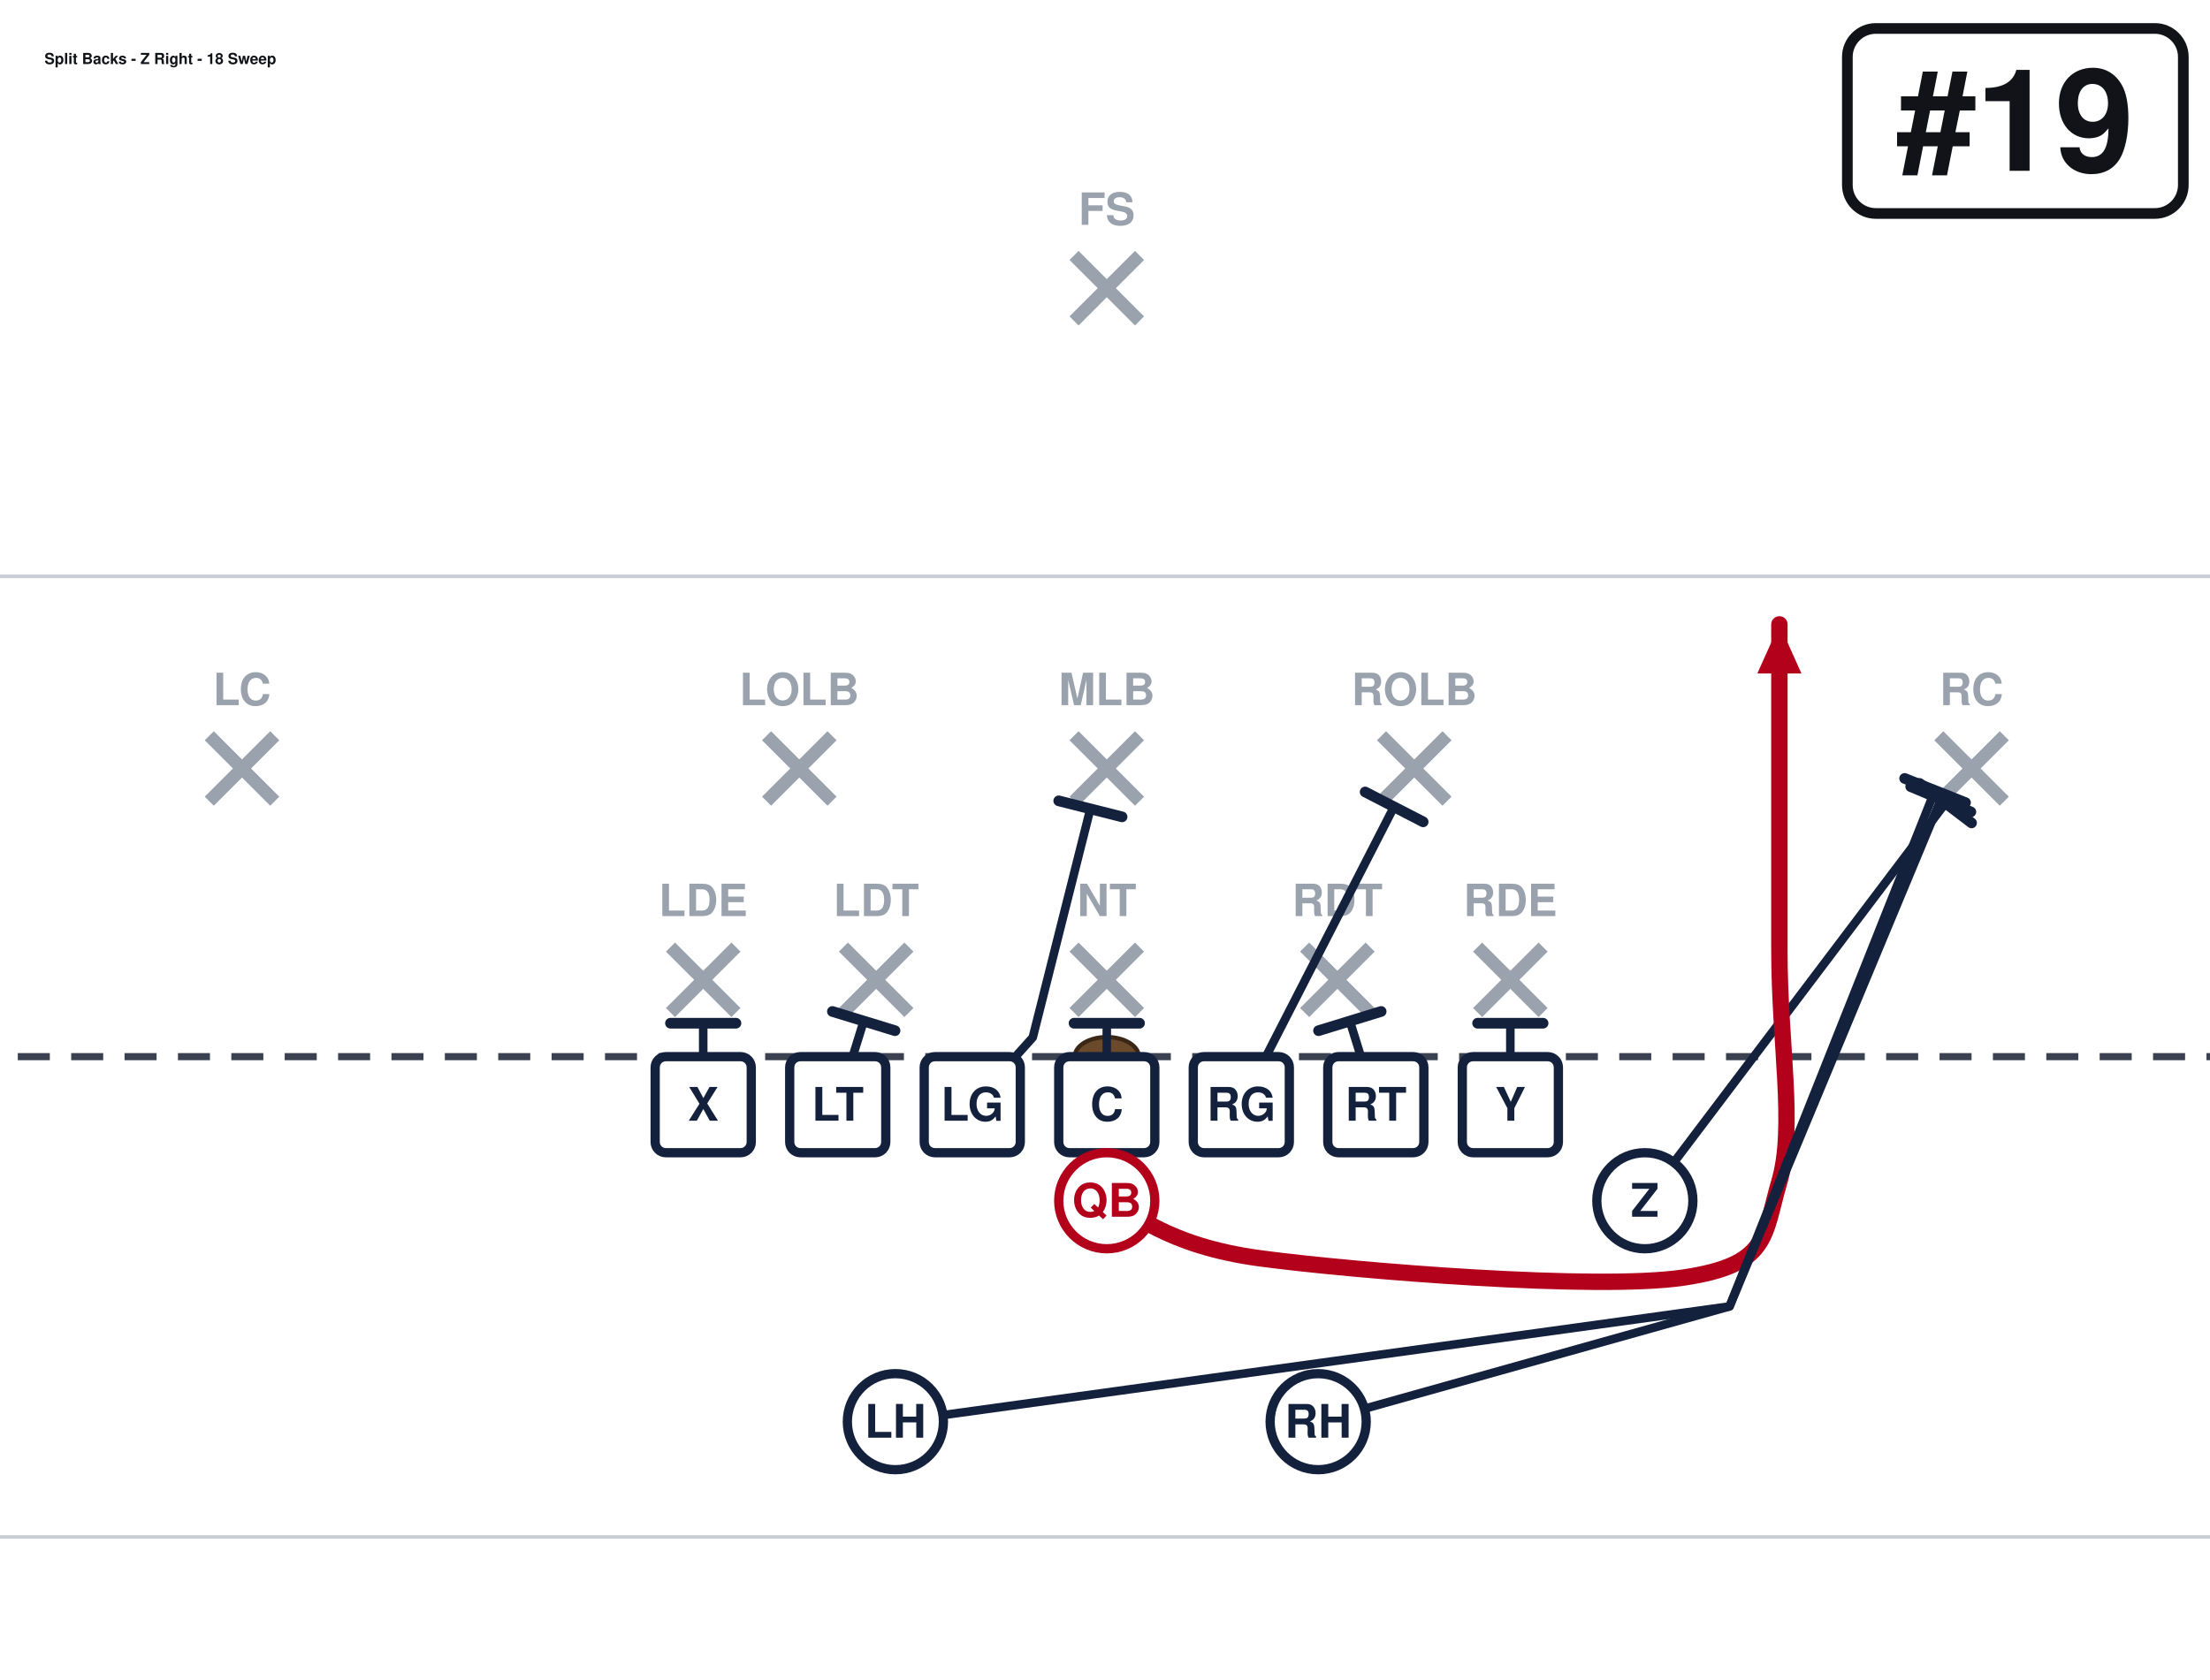
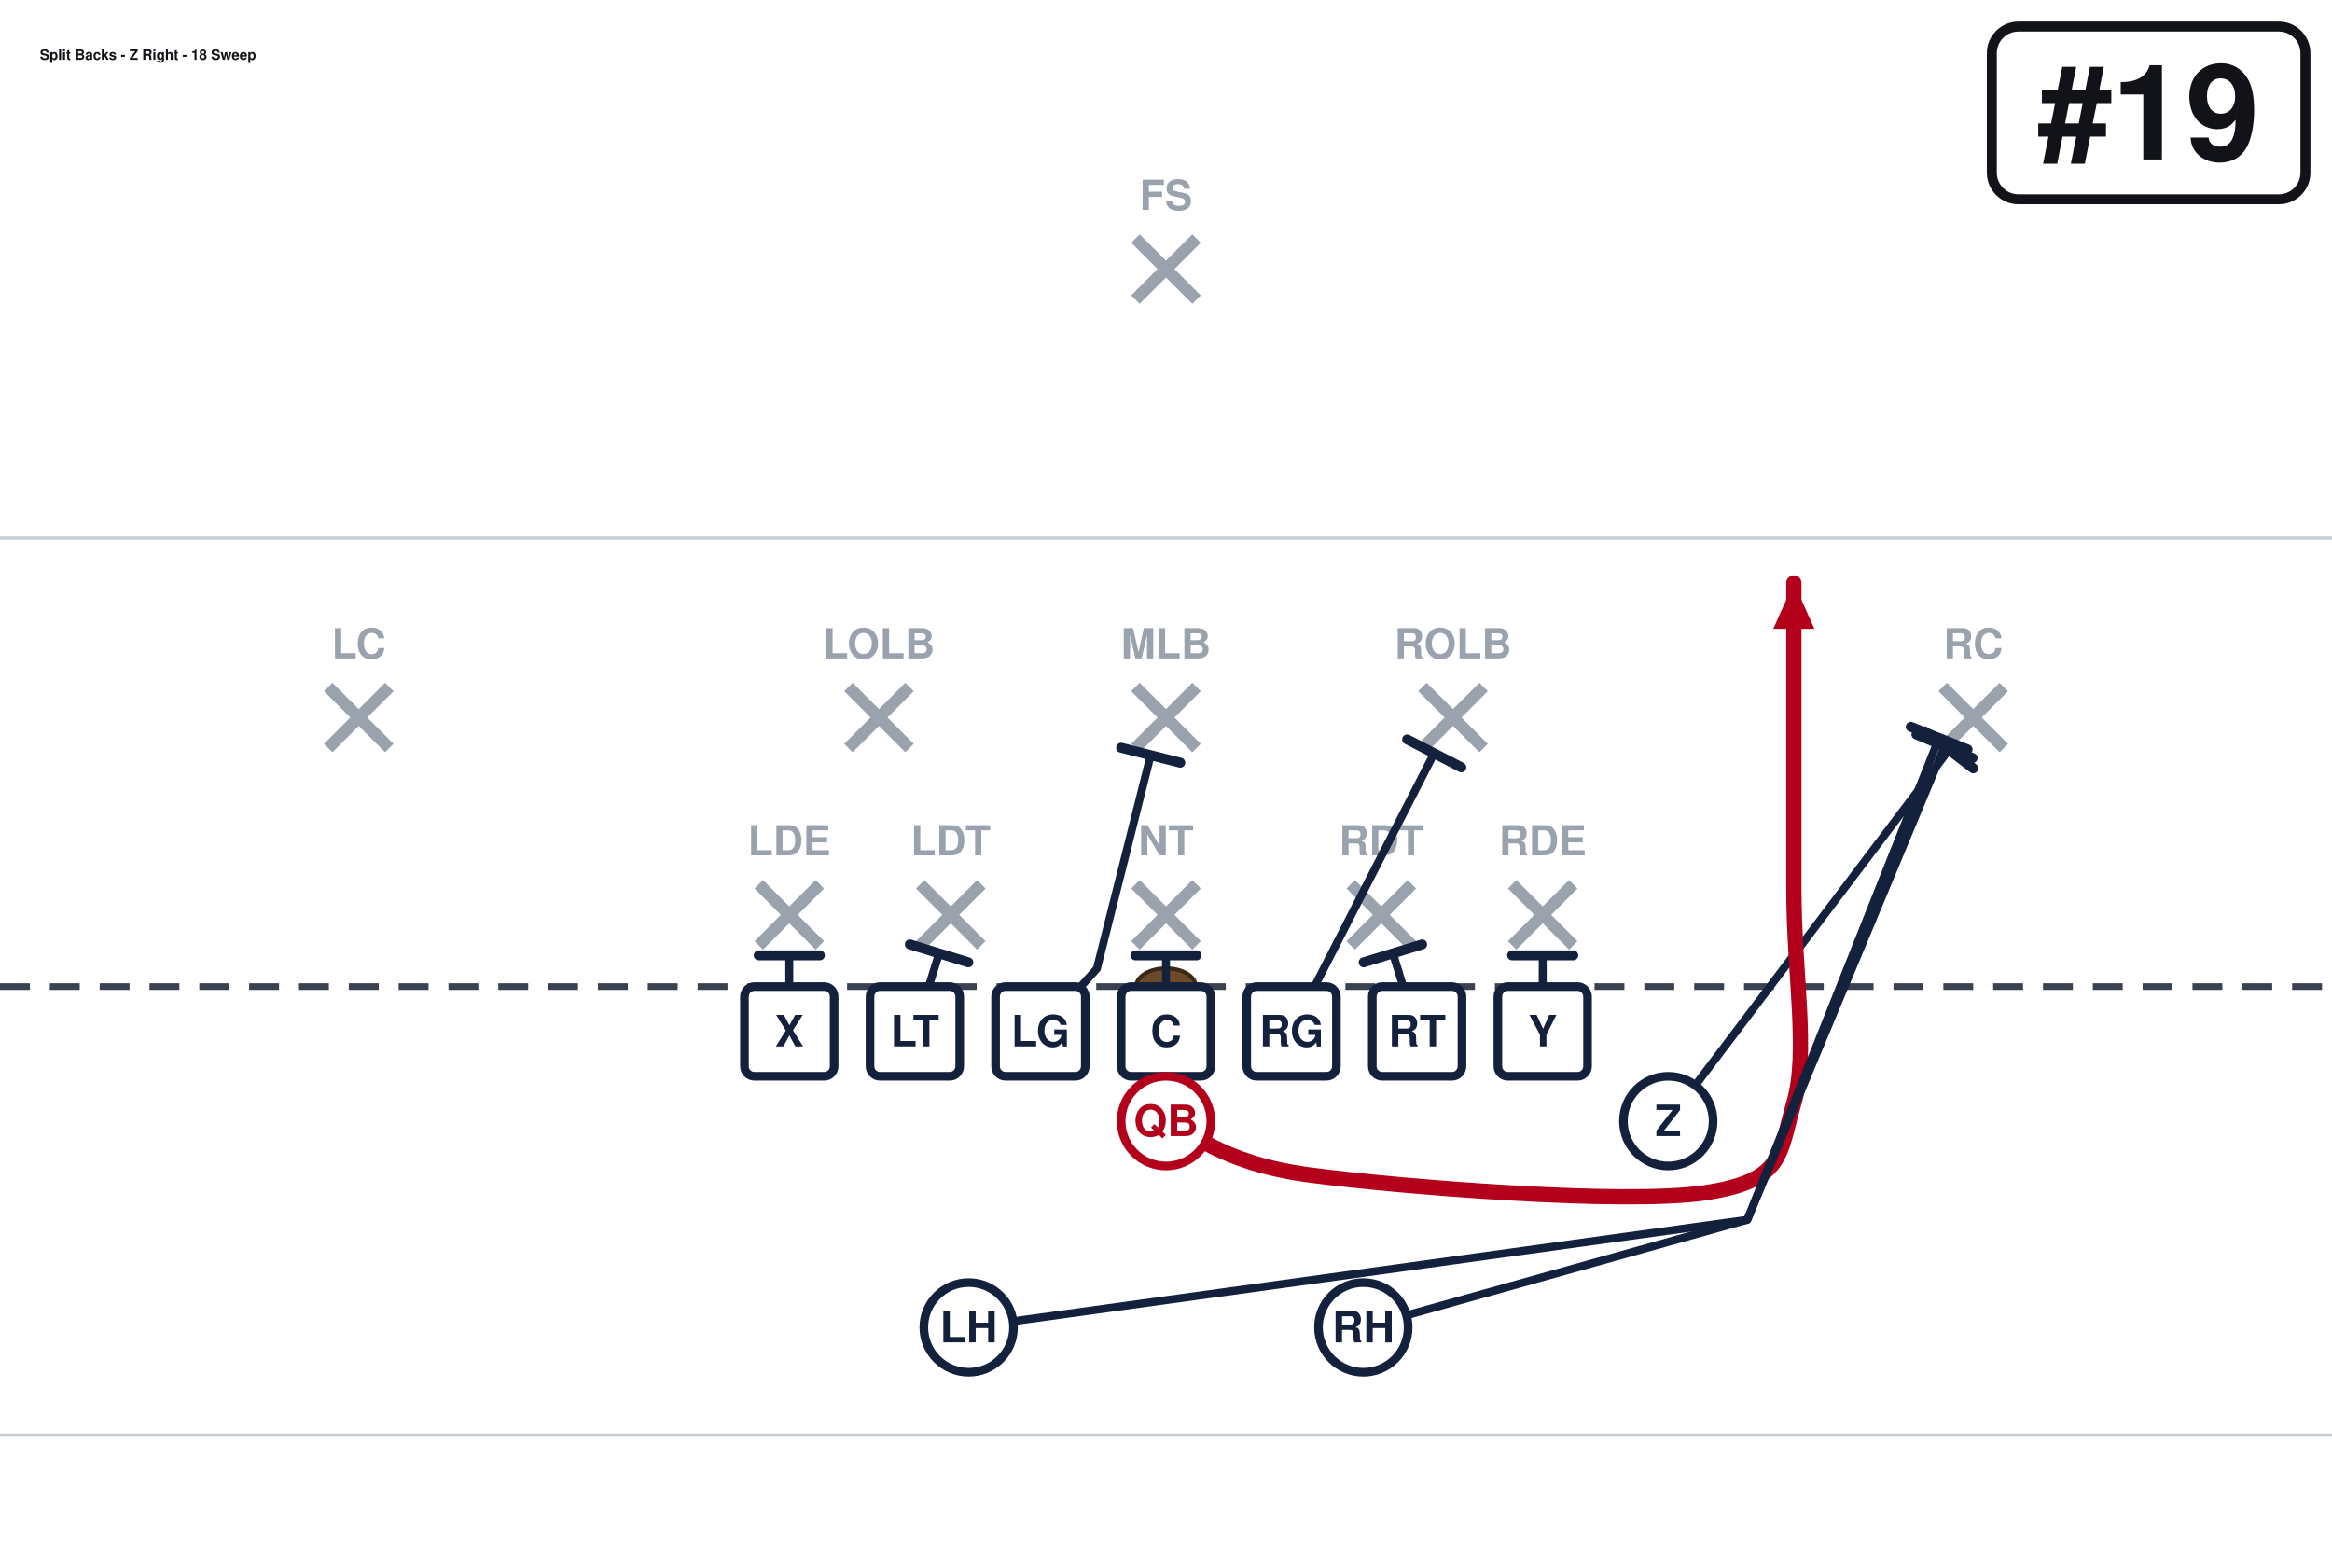
- <svg xmlns="http://www.w3.org/2000/svg" width="621" height="472" viewBox="40 27 621 472" font-family="Segoe UI, Helvetica, Arial, sans-serif" role="img">
+ <svg xmlns="http://www.w3.org/2000/svg" width="702" height="472" viewBox="0 27 702 472" font-family="Segoe UI, Helvetica, Arial, sans-serif" role="img">
  <rect x="0" y="0" width="702" height="513" fill="#ffffff" />
  <line x1="0" y1="459.0" x2="702" y2="459.0" stroke="#c8cdd6" stroke-width="1" />
  <line x1="0" y1="189.0" x2="702" y2="189.0" stroke="#c8cdd6" stroke-width="1" />
  <line x1="0" y1="324.0" x2="702" y2="324.0" stroke="#3a4150" stroke-width="2" stroke-dasharray="9 6" />
  <ellipse cx="351.0" cy="324.0" rx="9" ry="5.5" fill="#6b4a2b" stroke="#3a2716" stroke-width="1.2" />
  <line x1="228.4" y1="293.2" x2="246.8" y2="311.6" stroke="#9aa2ae" stroke-width="3.6" />
  <line x1="246.8" y1="293.2" x2="228.4" y2="311.6" stroke="#9aa2ae" stroke-width="3.6" />
  <text x="237.6" y="284.5" text-anchor="middle" font-size="12.5" fill="#9aa2ae" font-weight="600">LDE</text>
  <line x1="277.0" y1="293.2" x2="295.4" y2="311.6" stroke="#9aa2ae" stroke-width="3.6" />
  <line x1="295.4" y1="293.2" x2="277.0" y2="311.6" stroke="#9aa2ae" stroke-width="3.6" />
  <text x="286.2" y="284.5" text-anchor="middle" font-size="12.5" fill="#9aa2ae" font-weight="600">LDT</text>
  <line x1="341.8" y1="293.2" x2="360.2" y2="311.6" stroke="#9aa2ae" stroke-width="3.6" />
  <line x1="360.2" y1="293.2" x2="341.8" y2="311.6" stroke="#9aa2ae" stroke-width="3.6" />
  <text x="351.0" y="284.5" text-anchor="middle" font-size="12.5" fill="#9aa2ae" font-weight="600">NT</text>
  <line x1="406.6" y1="293.2" x2="425.0" y2="311.6" stroke="#9aa2ae" stroke-width="3.6" />
  <line x1="425.0" y1="293.2" x2="406.6" y2="311.6" stroke="#9aa2ae" stroke-width="3.6" />
  <text x="415.8" y="284.5" text-anchor="middle" font-size="12.5" fill="#9aa2ae" font-weight="600">RDT</text>
  <line x1="455.2" y1="293.2" x2="473.6" y2="311.6" stroke="#9aa2ae" stroke-width="3.6" />
  <line x1="473.6" y1="293.2" x2="455.2" y2="311.6" stroke="#9aa2ae" stroke-width="3.6" />
  <text x="464.4" y="284.5" text-anchor="middle" font-size="12.5" fill="#9aa2ae" font-weight="600">RDE</text>
  <line x1="255.4" y1="233.8" x2="273.8" y2="252.2" stroke="#9aa2ae" stroke-width="3.6" />
  <line x1="273.8" y1="233.8" x2="255.4" y2="252.2" stroke="#9aa2ae" stroke-width="3.6" />
  <text x="264.6" y="225.2" text-anchor="middle" font-size="12.5" fill="#9aa2ae" font-weight="600">LOLB</text>
  <line x1="341.8" y1="233.8" x2="360.2" y2="252.2" stroke="#9aa2ae" stroke-width="3.6" />
  <line x1="360.2" y1="233.8" x2="341.8" y2="252.2" stroke="#9aa2ae" stroke-width="3.6" />
  <text x="351.0" y="225.2" text-anchor="middle" font-size="12.5" fill="#9aa2ae" font-weight="600">MLB</text>
  <line x1="428.2" y1="233.8" x2="446.6" y2="252.2" stroke="#9aa2ae" stroke-width="3.6" />
  <line x1="446.6" y1="233.8" x2="428.2" y2="252.2" stroke="#9aa2ae" stroke-width="3.6" />
  <text x="437.4" y="225.2" text-anchor="middle" font-size="12.5" fill="#9aa2ae" font-weight="600">ROLB</text>
  <line x1="98.8" y1="233.8" x2="117.2" y2="252.2" stroke="#9aa2ae" stroke-width="3.6" />
  <line x1="117.2" y1="233.8" x2="98.8" y2="252.2" stroke="#9aa2ae" stroke-width="3.6" />
  <text x="108.0" y="225.2" text-anchor="middle" font-size="12.5" fill="#9aa2ae" font-weight="600">LC</text>
  <line x1="584.8" y1="233.8" x2="603.2" y2="252.2" stroke="#9aa2ae" stroke-width="3.6" />
  <line x1="603.2" y1="233.8" x2="584.8" y2="252.2" stroke="#9aa2ae" stroke-width="3.6" />
  <text x="594.0" y="225.2" text-anchor="middle" font-size="12.5" fill="#9aa2ae" font-weight="600">RC</text>
  <line x1="341.8" y1="98.8" x2="360.2" y2="117.2" stroke="#9aa2ae" stroke-width="3.6" />
  <line x1="360.2" y1="98.8" x2="341.8" y2="117.2" stroke="#9aa2ae" stroke-width="3.6" />
  <text x="351.0" y="90.2" text-anchor="middle" font-size="12.5" fill="#9aa2ae" font-weight="600">FS</text>
  <path d="M237.6,337.5 L237.6,314.6" fill="none" stroke="#14213d" stroke-width="2.4" stroke-linecap="round" stroke-linejoin="round" />
  <line x1="228.4" y1="314.6" x2="246.8" y2="314.6" stroke="#14213d" stroke-width="3.0" stroke-linecap="round" />
  <path d="M275.4,337.5 L282.7,314.0" fill="none" stroke="#14213d" stroke-width="2.4" stroke-linecap="round" stroke-linejoin="round" />
  <line x1="273.9" y1="311.3" x2="291.5" y2="316.7" stroke="#14213d" stroke-width="3.0" stroke-linecap="round" />
  <path d="M313.2,337.5 L330.2,318.6 L346.4,254.3" fill="none" stroke="#14213d" stroke-width="2.4" stroke-linecap="round" stroke-linejoin="round" />
  <line x1="337.5" y1="252.1" x2="355.3" y2="256.6" stroke="#14213d" stroke-width="3.0" stroke-linecap="round" />
  <path d="M351.0,337.5 L351.0,314.6" fill="none" stroke="#14213d" stroke-width="2.4" stroke-linecap="round" stroke-linejoin="round" />
  <line x1="341.8" y1="314.6" x2="360.2" y2="314.6" stroke="#14213d" stroke-width="3.0" stroke-linecap="round" />
  <path d="M388.8,337.5 L431.7,253.8" fill="none" stroke="#14213d" stroke-width="2.4" stroke-linecap="round" stroke-linejoin="round" />
  <line x1="423.6" y1="249.6" x2="439.9" y2="258.0" stroke="#14213d" stroke-width="3.0" stroke-linecap="round" />
  <path d="M426.6,337.5 L419.3,314.0" fill="none" stroke="#14213d" stroke-width="2.4" stroke-linecap="round" stroke-linejoin="round" />
  <line x1="410.5" y1="316.7" x2="428.1" y2="311.3" stroke="#14213d" stroke-width="3.0" stroke-linecap="round" />
  <path d="M464.4,337.5 L464.4,314.6" fill="none" stroke="#14213d" stroke-width="2.4" stroke-linecap="round" stroke-linejoin="round" />
  <line x1="455.2" y1="314.6" x2="473.6" y2="314.6" stroke="#14213d" stroke-width="3.0" stroke-linecap="round" />
  <path d="M502.2,364.5 L586.7,252.7" fill="none" stroke="#14213d" stroke-width="2.4" stroke-linecap="round" stroke-linejoin="round" />
  <line x1="579.4" y1="247.2" x2="594.0" y2="258.3" stroke="#14213d" stroke-width="3.0" stroke-linecap="round" />
  <path d="M351.0,364.5 C358.2,367.2 367.2,377.1 394.2,380.7 C421.2,384.3 488.7,389.7 513.0,386.1 C537.3,382.5 535.5,374.4 540.0,359.1 C544.5,343.8 540.0,320.4 540.0,294.3 C540.0,268.2 540.0,217.8 540.0,202.5" fill="none" stroke="#b3001b" stroke-width="4.6" stroke-linecap="round" stroke-linejoin="round" />
  <polygon points="540.0,202.5 546.2,216.3 533.8,216.3" fill="#b3001b" />
  <path d="M291.6,426.6 L526.0,394.2 L583.7,249.2" fill="none" stroke="#14213d" stroke-width="2.4" stroke-linecap="round" stroke-linejoin="round" />
  <line x1="575.2" y1="245.8" x2="592.3" y2="252.6" stroke="#14213d" stroke-width="3.0" stroke-linecap="round" />
  <path d="M410.4,426.6 L526.0,394.2 L585.4,251.6" fill="none" stroke="#14213d" stroke-width="2.4" stroke-linecap="round" stroke-linejoin="round" />
  <line x1="576.9" y1="248.1" x2="593.8" y2="255.2" stroke="#14213d" stroke-width="3.0" stroke-linecap="round" />
  <rect x="224.1" y="324.0" width="27.0" height="27.0" rx="3" fill="#ffffff" stroke="#14213d" stroke-width="2.6" />
  <text x="237.6" y="342.0" text-anchor="middle" font-size="13" font-weight="700" fill="#14213d">X</text>
  <rect x="261.9" y="324.0" width="27.0" height="27.0" rx="3" fill="#ffffff" stroke="#14213d" stroke-width="2.6" />
  <text x="275.4" y="342.0" text-anchor="middle" font-size="13" font-weight="700" fill="#14213d">LT</text>
  <rect x="299.7" y="324.0" width="27.0" height="27.0" rx="3" fill="#ffffff" stroke="#14213d" stroke-width="2.6" />
  <text x="313.2" y="342.0" text-anchor="middle" font-size="13" font-weight="700" fill="#14213d">LG</text>
  <rect x="337.5" y="324.0" width="27.0" height="27.0" rx="3" fill="#ffffff" stroke="#14213d" stroke-width="2.6" />
  <text x="351.0" y="342.0" text-anchor="middle" font-size="13" font-weight="700" fill="#14213d">C</text>
  <rect x="375.3" y="324.0" width="27.0" height="27.0" rx="3" fill="#ffffff" stroke="#14213d" stroke-width="2.6" />
  <text x="388.8" y="342.0" text-anchor="middle" font-size="13" font-weight="700" fill="#14213d">RG</text>
  <rect x="413.1" y="324.0" width="27.0" height="27.0" rx="3" fill="#ffffff" stroke="#14213d" stroke-width="2.6" />
  <text x="426.6" y="342.0" text-anchor="middle" font-size="13" font-weight="700" fill="#14213d">RT</text>
  <rect x="450.9" y="324.0" width="27.0" height="27.0" rx="3" fill="#ffffff" stroke="#14213d" stroke-width="2.6" />
  <text x="464.4" y="342.0" text-anchor="middle" font-size="13" font-weight="700" fill="#14213d">Y</text>
  <circle cx="502.2" cy="364.5" r="13.5" fill="#ffffff" stroke="#14213d" stroke-width="2.6" />
  <text x="502.2" y="369.0" text-anchor="middle" font-size="13" font-weight="700" fill="#14213d">Z</text>
  <circle cx="351.0" cy="364.5" r="13.5" fill="#ffffff" stroke="#b3001b" stroke-width="2.6" />
  <text x="351.0" y="369.0" text-anchor="middle" font-size="13" font-weight="700" fill="#b3001b">QB</text>
  <circle cx="291.6" cy="426.6" r="13.5" fill="#ffffff" stroke="#14213d" stroke-width="2.6" />
  <text x="291.6" y="431.1" text-anchor="middle" font-size="13" font-weight="700" fill="#14213d">LH</text>
  <circle cx="410.4" cy="426.6" r="13.5" fill="#ffffff" stroke="#14213d" stroke-width="2.6" />
  <text x="410.4" y="431.1" text-anchor="middle" font-size="13" font-weight="700" fill="#14213d">RH</text>
-   <rect x="559.1" y="35.0" width="94.4" height="52.0" rx="8" fill="#ffffff" stroke="#111318" stroke-width="3" />
-   <text x="606.3" y="75.0" text-anchor="middle" font-size="40" font-weight="800" fill="#111318">#19</text>
-   <text x="52.5" y="45.0" font-size="4.3" font-weight="700" fill="#111318">Split Backs - Z Right - 18 Sweep</text>
+   <rect x="599.6" y="35.0" width="94.4" height="52.0" rx="8" fill="#ffffff" stroke="#111318" stroke-width="3" />
+   <text x="646.8" y="75.0" text-anchor="middle" font-size="40" font-weight="800" fill="#111318">#19</text>
+   <text x="12.0" y="45.0" font-size="4.3" font-weight="700" fill="#111318">Split Backs - Z Right - 18 Sweep</text>
</svg>
